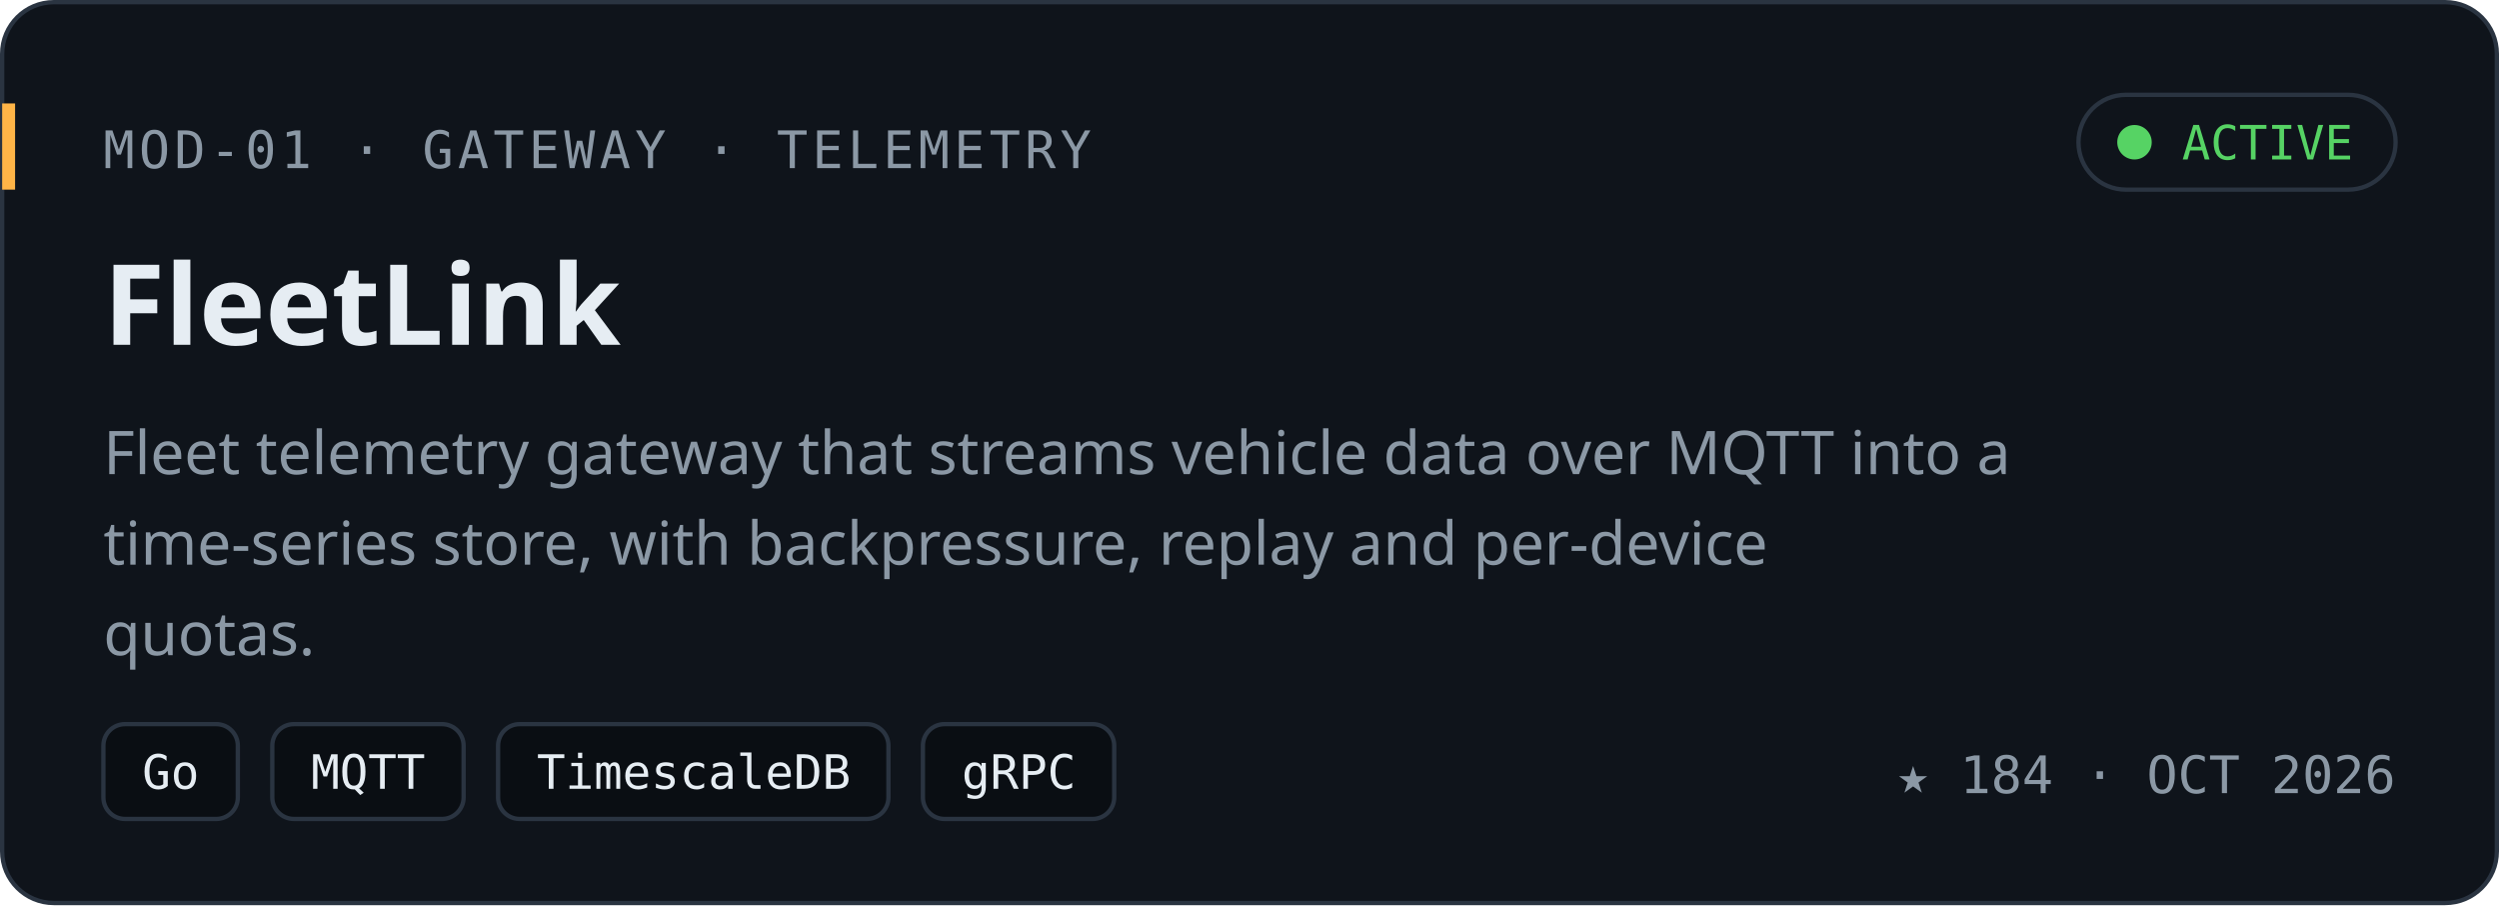
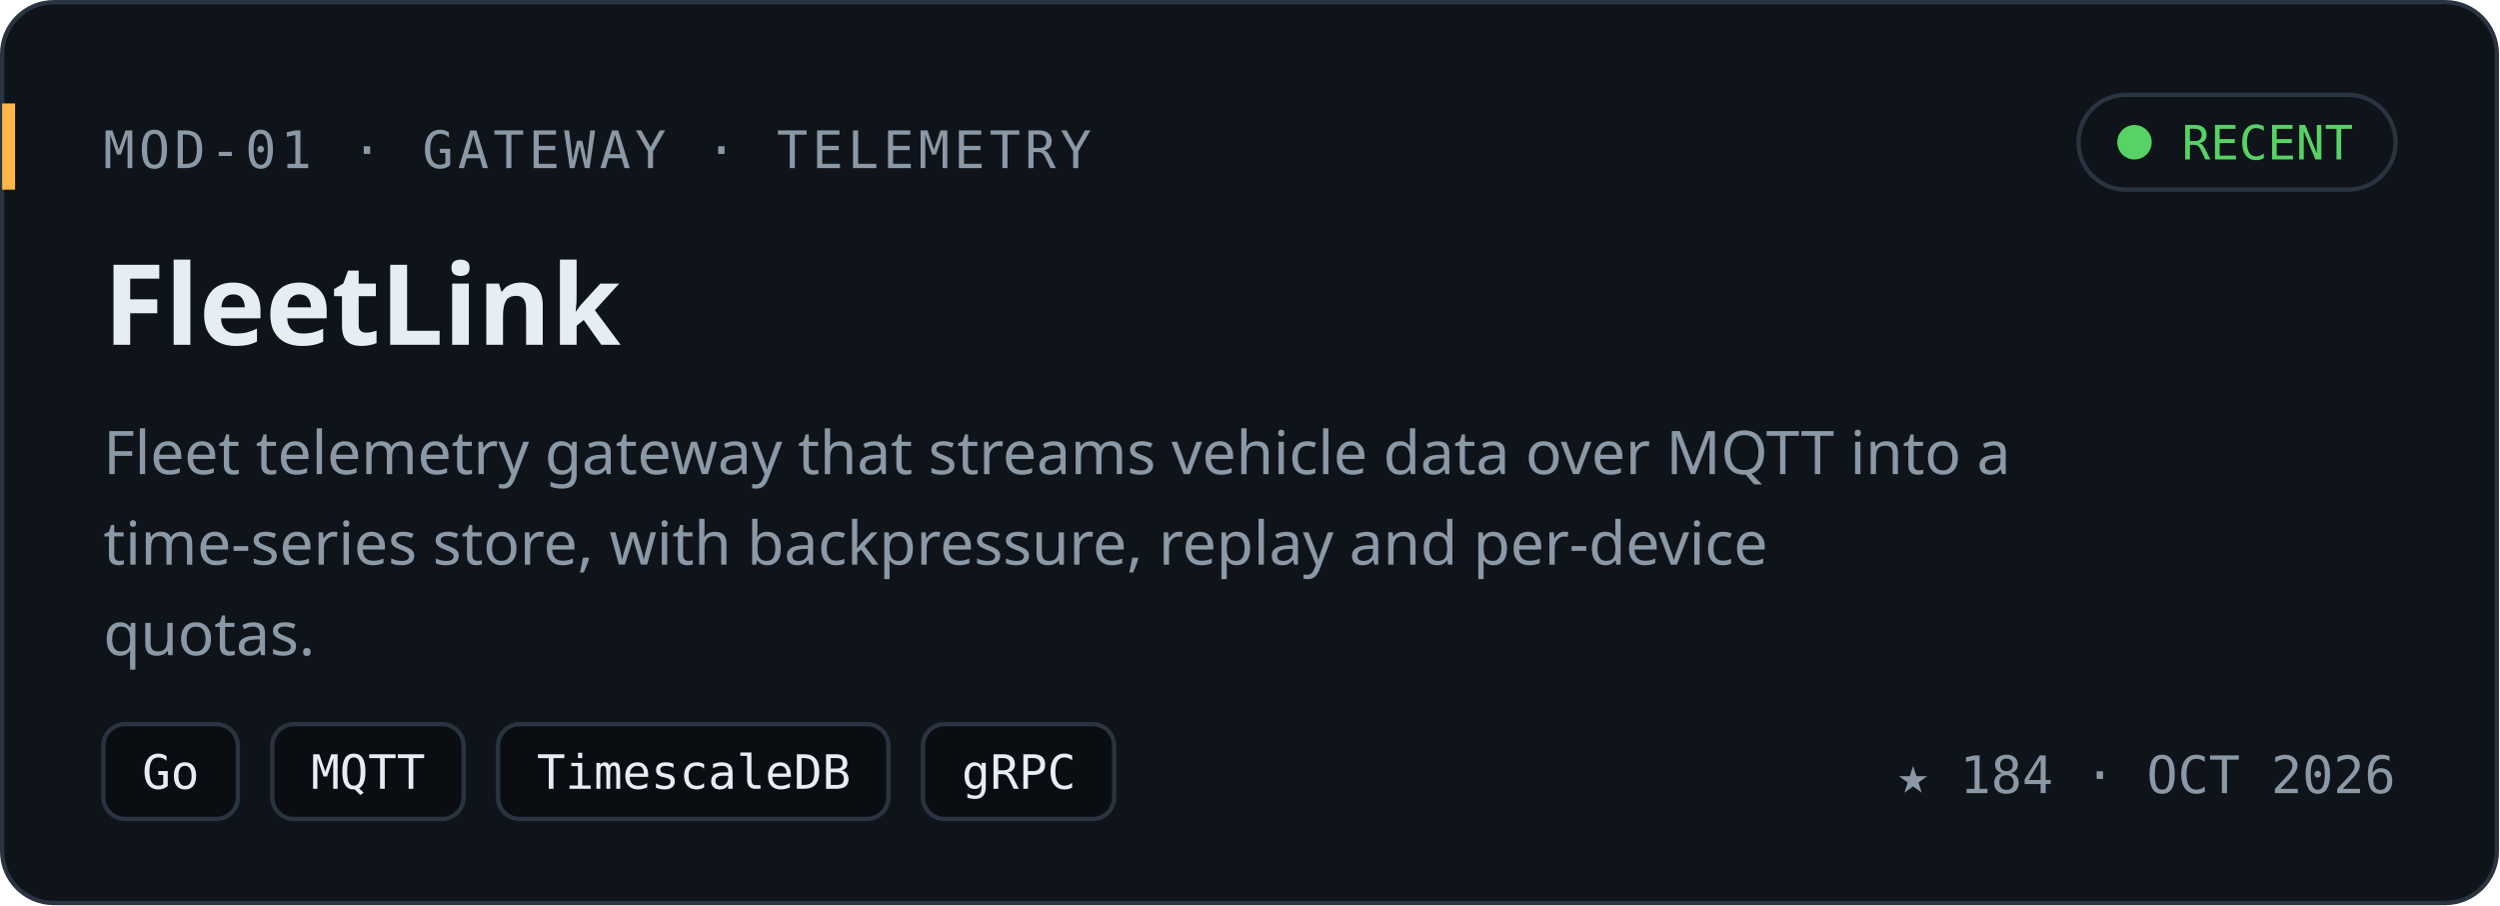
<svg xmlns="http://www.w3.org/2000/svg" width="580" height="210" viewBox="0 0 580 210" role="img" aria-labelledby="title desc">
  <style>
.mono{font-family:ui-monospace, SFMono-Regular, 'JetBrains Mono', 'Cascadia Code', Menlo, Consolas, monospace}
.sans{font-family:-apple-system, BlinkMacSystemFont, 'Segoe UI', 'Noto Sans', Helvetica, Arial, sans-serif}

@media (prefers-reduced-motion: reduce){*{animation:none!important}}
</style>
  <rect x="0.5" y="0.5" width="579" height="209" rx="12" fill="#0f141b" stroke="#2a3441" />
  <rect x="0.5" y="24" width="3" height="20" fill="#ffb547" />
-   <text x="24" y="39" class="mono" font-size="12" font-weight="400" fill="#8b98a5" text-anchor="start" letter-spacing="1">MOD-01  ·  GATEWAY · TELEMETRY</text>
+   <text x="24" y="39" class="mono" font-size="12" font-weight="400" fill="#8b98a5" text-anchor="start" letter-spacing="1">MOD-01 · GATEWAY · TELEMETRY</text>
  <rect x="482.4" y="22" width="73.6" height="22" rx="11" fill="none" stroke="#2a3441" />
  <circle cx="495.4" cy="33" r="4" fill="#56d364" />
-   <text x="506.4" y="37" class="mono" font-size="11" font-weight="400" fill="#56d364" text-anchor="start">ACTIVE</text>
+   <text x="506.4" y="37" class="mono" font-size="11" font-weight="400" fill="#56d364" text-anchor="start">RECENT</text>
  <text x="24" y="80" class="sans" font-size="26" font-weight="700" fill="#e6edf3" text-anchor="start">FleetLink</text>
  <text x="24" y="110" class="sans" font-size="14" font-weight="400" fill="#8b98a5" text-anchor="start">Fleet telemetry gateway that streams vehicle data over MQTT into a</text>
  <text x="24" y="131" class="sans" font-size="14" font-weight="400" fill="#8b98a5" text-anchor="start">time-series store, with backpressure, replay and per-device</text>
  <text x="24" y="152" class="sans" font-size="14" font-weight="400" fill="#8b98a5" text-anchor="start">quotas.</text>
  <rect x="24" y="168" width="31.2" height="22" rx="5" fill="#0a0e13" stroke="#2a3441" />
  <text x="33" y="183" class="mono" font-size="11" font-weight="400" fill="#e6edf3" text-anchor="start">Go</text>
  <rect x="63.2" y="168" width="44.4" height="22" rx="5" fill="#0a0e13" stroke="#2a3441" />
  <text x="72.2" y="183" class="mono" font-size="11" font-weight="400" fill="#e6edf3" text-anchor="start">MQTT</text>
  <rect x="115.6" y="168" width="90.6" height="22" rx="5" fill="#0a0e13" stroke="#2a3441" />
  <text x="124.6" y="183" class="mono" font-size="11" font-weight="400" fill="#e6edf3" text-anchor="start">TimescaleDB</text>
  <rect x="214.2" y="168" width="44.4" height="22" rx="5" fill="#0a0e13" stroke="#2a3441" />
  <text x="223.2" y="183" class="mono" font-size="11" font-weight="400" fill="#e6edf3" text-anchor="start">gRPC</text>
  <text x="556" y="184" class="mono" font-size="12" font-weight="400" fill="#8b98a5" text-anchor="end">★ 184  ·  OCT 2026</text>
</svg>
